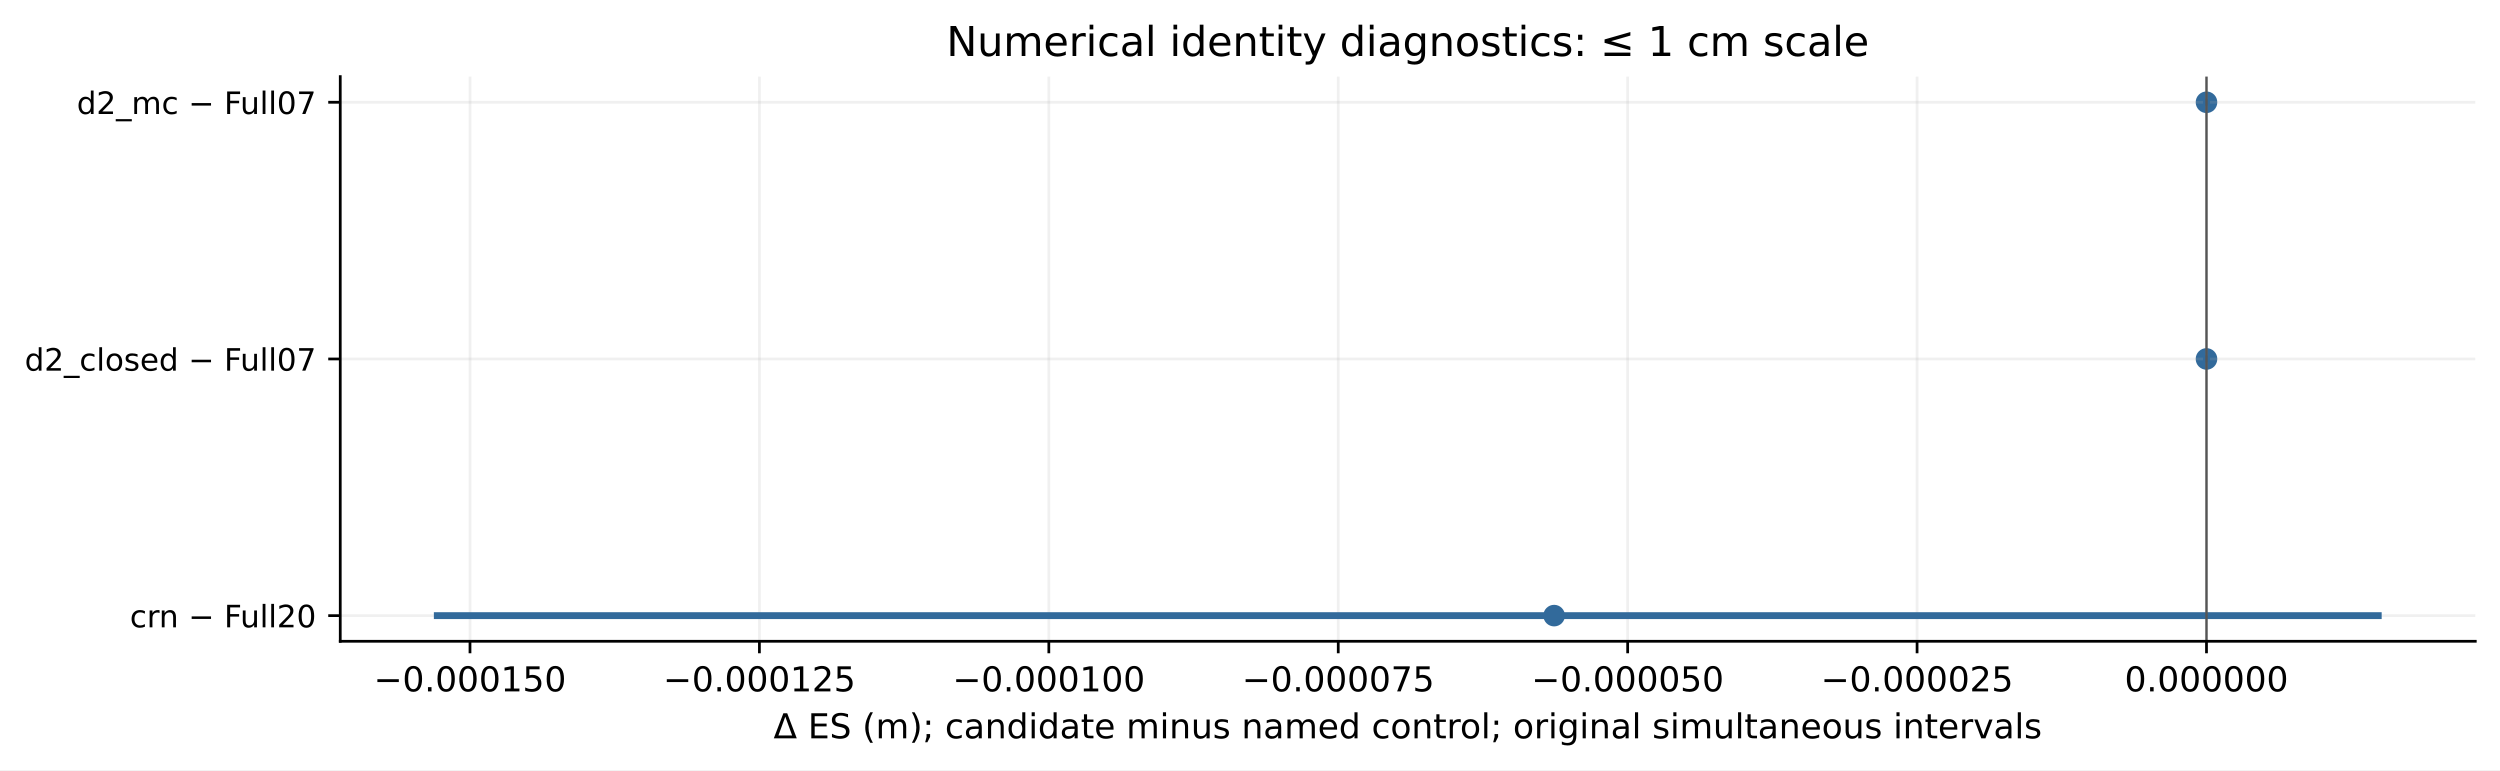
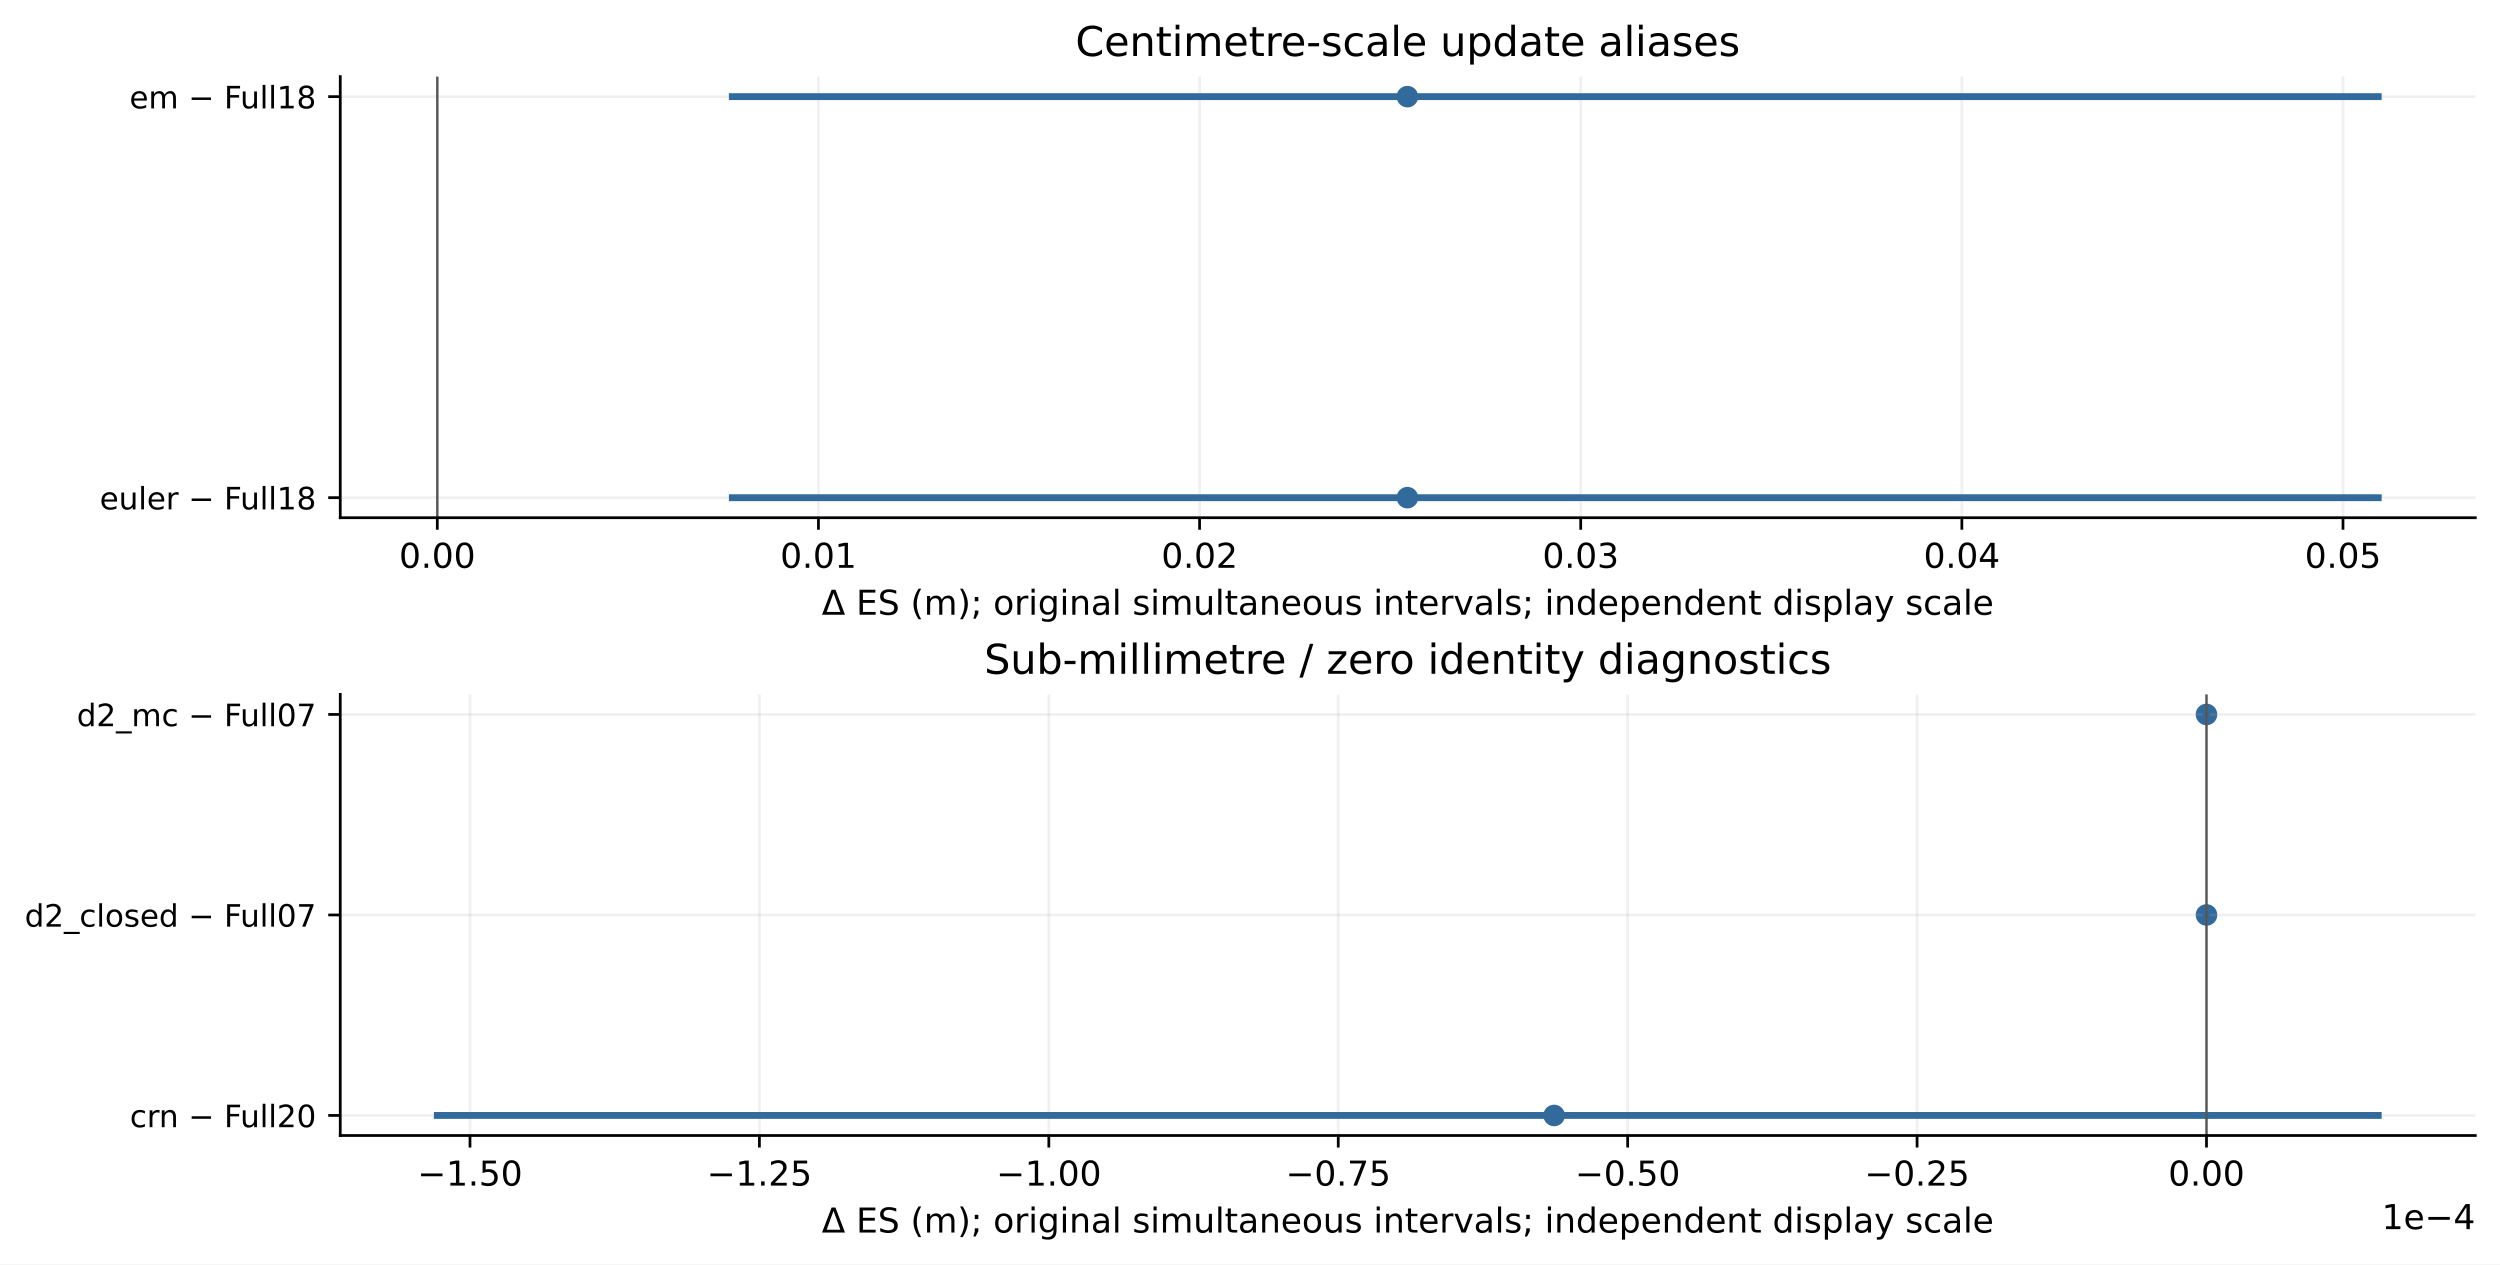
- <svg xmlns="http://www.w3.org/2000/svg" xmlns:xlink="http://www.w3.org/1999/xlink" width="728.4pt" height="224.4pt" viewBox="0 0 728.4 224.4" version="1.1">
+ <svg xmlns="http://www.w3.org/2000/svg" xmlns:xlink="http://www.w3.org/1999/xlink" width="728.4pt" height="368.4pt" viewBox="0 0 728.4 368.4" version="1.1">
  <defs>
    <style type="text/css">*{stroke-linejoin: round; stroke-linecap: butt}</style>
  </defs>
  <g id="figure_1">
    <g id="patch_1">
-       <path d="M 0 224.4  L 728.4 224.4  L 728.4 0  L 0 0  z " style="fill: #ffffff" />
+       <path d="M 0 368.4  L 728.4 368.4  L 728.4 0  L 0 0  z " style="fill: #ffffff" />
    </g>
    <g id="axes_1">
      <g id="patch_2">
-         <path d="M 99.136 186.843  L 721.2 186.843  L 721.2 22.318  L 99.136 22.318  z " style="fill: #ffffff" />
+         <path d="M 99.136 150.843  L 721.2 150.843  L 721.2 22.318  L 99.136 22.318  z " style="fill: #ffffff" />
      </g>
      <g id="PathCollection_1">
        <defs>
-           <path id="m7956ae5e12" d="M 0 2.646  C 0.702 2.646 1.375 2.367 1.871 1.871  C 2.367 1.375 2.646 0.702 2.646 0  C 2.646 -0.702 2.367 -1.375 1.871 -1.871  C 1.375 -2.367 0.702 -2.646 0 -2.646  C -0.702 -2.646 -1.375 -2.367 -1.871 -1.871  C -2.367 -1.375 -2.646 -0.702 -2.646 0  C -2.646 0.702 -2.367 1.375 -1.871 1.871  C -1.375 2.367 -0.702 2.646 0 2.646  z " style="stroke: #326a9b" />
+           <path id="m8e309187b2" d="M 0 2.646  C 0.702 2.646 1.375 2.367 1.871 1.871  C 2.367 1.375 2.646 0.702 2.646 0  C 2.646 -0.702 2.367 -1.375 1.871 -1.871  C 1.375 -2.367 0.702 -2.646 0 -2.646  C -0.702 -2.646 -1.375 -2.367 -1.871 -1.871  C -2.367 -1.375 -2.646 -0.702 -2.646 0  C -2.646 0.702 -2.367 1.375 -1.871 1.871  C -1.375 2.367 -0.702 2.646 0 2.646  z " style="stroke: #326a9b" />
        </defs>
-         <g clip-path="url(#p1e59a6b4f2)">
-           <use xlink:href="#m7956ae5e12" x="642.884" y="29.797" style="fill: #326a9b; stroke: #326a9b" />
+         <g clip-path="url(#p93a7ba38df)">
+           <use xlink:href="#m8e309187b2" x="410.061" y="28.16" style="fill: #326a9b; stroke: #326a9b" />
        </g>
      </g>
      <g id="PathCollection_2">
-         <g clip-path="url(#p1e59a6b4f2)">
-           <use xlink:href="#m7956ae5e12" x="642.884" y="104.581" style="fill: #326a9b; stroke: #326a9b" />
-         </g>
-       </g>
-       <g id="PathCollection_3">
-         <g clip-path="url(#p1e59a6b4f2)">
-           <use xlink:href="#m7956ae5e12" x="452.813" y="179.365" style="fill: #326a9b; stroke: #326a9b" />
+         <g clip-path="url(#p93a7ba38df)">
+           <use xlink:href="#m8e309187b2" x="410.061" y="145.001" style="fill: #326a9b; stroke: #326a9b" />
        </g>
      </g>
      <g id="matplotlib.axis_1">
        <g id="xtick_1">
          <g id="line2d_1">
-             <path d="M 136.937 186.843  L 136.937 22.318  " clip-path="url(#p1e59a6b4f2)" style="fill: none; stroke: #b0b0b0; stroke-opacity: 0.18; stroke-width: 0.8; stroke-linecap: square" />
+             <path d="M 127.412 150.843  L 127.412 22.318  " clip-path="url(#p93a7ba38df)" style="fill: none; stroke: #b0b0b0; stroke-opacity: 0.18; stroke-width: 0.8; stroke-linecap: square" />
          </g>
          <g id="line2d_2">
            <defs>
-               <path id="m132d7096d8" d="M 0 0  L 0 3.5  " style="stroke: #000000; stroke-width: 0.8" />
+               <path id="m74707979cb" d="M 0 0  L 0 3.5  " style="stroke: #000000; stroke-width: 0.8" />
            </defs>
            <g>
-               <use xlink:href="#m132d7096d8" x="136.937" y="186.843" style="stroke: #000000; stroke-width: 0.8" />
+               <use xlink:href="#m74707979cb" x="127.412" y="150.843" style="stroke: #000000; stroke-width: 0.8" />
            </g>
          </g>
          <g id="text_1">
-             <text style="font: 10px 'DejaVu Sans'; text-anchor: middle" x="136.937" y="201.442" transform="rotate(-0 136.9375 201.4417)">−0.000150</text>
+             <text style="font: 10px 'DejaVu Sans'; text-anchor: middle" x="127.412" y="165.442" transform="rotate(-0 127.4117 165.4417)">0.00</text>
          </g>
        </g>
        <g id="xtick_2">
          <g id="line2d_3">
-             <path d="M 221.262 186.843  L 221.262 22.318  " clip-path="url(#p1e59a6b4f2)" style="fill: none; stroke: #b0b0b0; stroke-opacity: 0.18; stroke-width: 0.8; stroke-linecap: square" />
+             <path d="M 238.46 150.843  L 238.46 22.318  " clip-path="url(#p93a7ba38df)" style="fill: none; stroke: #b0b0b0; stroke-opacity: 0.18; stroke-width: 0.8; stroke-linecap: square" />
          </g>
          <g id="line2d_4">
            <g>
-               <use xlink:href="#m132d7096d8" x="221.262" y="186.843" style="stroke: #000000; stroke-width: 0.8" />
+               <use xlink:href="#m74707979cb" x="238.46" y="150.843" style="stroke: #000000; stroke-width: 0.8" />
            </g>
          </g>
          <g id="text_2">
-             <text style="font: 10px 'DejaVu Sans'; text-anchor: middle" x="221.262" y="201.442" transform="rotate(-0 221.2619 201.4417)">−0.000125</text>
+             <text style="font: 10px 'DejaVu Sans'; text-anchor: middle" x="238.46" y="165.442" transform="rotate(-0 238.4602 165.4417)">0.01</text>
          </g>
        </g>
        <g id="xtick_3">
          <g id="line2d_5">
-             <path d="M 305.586 186.843  L 305.586 22.318  " clip-path="url(#p1e59a6b4f2)" style="fill: none; stroke: #b0b0b0; stroke-opacity: 0.18; stroke-width: 0.8; stroke-linecap: square" />
+             <path d="M 349.509 150.843  L 349.509 22.318  " clip-path="url(#p93a7ba38df)" style="fill: none; stroke: #b0b0b0; stroke-opacity: 0.18; stroke-width: 0.8; stroke-linecap: square" />
          </g>
          <g id="line2d_6">
            <g>
-               <use xlink:href="#m132d7096d8" x="305.586" y="186.843" style="stroke: #000000; stroke-width: 0.8" />
+               <use xlink:href="#m74707979cb" x="349.509" y="150.843" style="stroke: #000000; stroke-width: 0.8" />
            </g>
          </g>
          <g id="text_3">
-             <text style="font: 10px 'DejaVu Sans'; text-anchor: middle" x="305.586" y="201.442" transform="rotate(-0 305.5862 201.4417)">−0.000100</text>
+             <text style="font: 10px 'DejaVu Sans'; text-anchor: middle" x="349.509" y="165.442" transform="rotate(-0 349.5087 165.4417)">0.02</text>
          </g>
        </g>
        <g id="xtick_4">
          <g id="line2d_7">
-             <path d="M 389.911 186.843  L 389.911 22.318  " clip-path="url(#p1e59a6b4f2)" style="fill: none; stroke: #b0b0b0; stroke-opacity: 0.18; stroke-width: 0.8; stroke-linecap: square" />
+             <path d="M 460.557 150.843  L 460.557 22.318  " clip-path="url(#p93a7ba38df)" style="fill: none; stroke: #b0b0b0; stroke-opacity: 0.18; stroke-width: 0.8; stroke-linecap: square" />
          </g>
          <g id="line2d_8">
            <g>
-               <use xlink:href="#m132d7096d8" x="389.911" y="186.843" style="stroke: #000000; stroke-width: 0.8" />
+               <use xlink:href="#m74707979cb" x="460.557" y="150.843" style="stroke: #000000; stroke-width: 0.8" />
            </g>
          </g>
          <g id="text_4">
-             <text style="font: 10px 'DejaVu Sans'; text-anchor: middle" x="389.911" y="201.442" transform="rotate(-0 389.9106 201.4417)">−0.000075</text>
+             <text style="font: 10px 'DejaVu Sans'; text-anchor: middle" x="460.557" y="165.442" transform="rotate(-0 460.5572 165.4417)">0.03</text>
          </g>
        </g>
        <g id="xtick_5">
          <g id="line2d_9">
-             <path d="M 474.235 186.843  L 474.235 22.318  " clip-path="url(#p1e59a6b4f2)" style="fill: none; stroke: #b0b0b0; stroke-opacity: 0.18; stroke-width: 0.8; stroke-linecap: square" />
+             <path d="M 571.606 150.843  L 571.606 22.318  " clip-path="url(#p93a7ba38df)" style="fill: none; stroke: #b0b0b0; stroke-opacity: 0.18; stroke-width: 0.8; stroke-linecap: square" />
          </g>
          <g id="line2d_10">
            <g>
-               <use xlink:href="#m132d7096d8" x="474.235" y="186.843" style="stroke: #000000; stroke-width: 0.8" />
+               <use xlink:href="#m74707979cb" x="571.606" y="150.843" style="stroke: #000000; stroke-width: 0.8" />
            </g>
          </g>
          <g id="text_5">
-             <text style="font: 10px 'DejaVu Sans'; text-anchor: middle" x="474.235" y="201.442" transform="rotate(-0 474.235 201.4417)">−0.000050</text>
+             <text style="font: 10px 'DejaVu Sans'; text-anchor: middle" x="571.606" y="165.442" transform="rotate(-0 571.6057 165.4417)">0.04</text>
          </g>
        </g>
        <g id="xtick_6">
          <g id="line2d_11">
-             <path d="M 558.559 186.843  L 558.559 22.318  " clip-path="url(#p1e59a6b4f2)" style="fill: none; stroke: #b0b0b0; stroke-opacity: 0.18; stroke-width: 0.8; stroke-linecap: square" />
+             <path d="M 682.654 150.843  L 682.654 22.318  " clip-path="url(#p93a7ba38df)" style="fill: none; stroke: #b0b0b0; stroke-opacity: 0.18; stroke-width: 0.8; stroke-linecap: square" />
          </g>
          <g id="line2d_12">
            <g>
-               <use xlink:href="#m132d7096d8" x="558.559" y="186.843" style="stroke: #000000; stroke-width: 0.8" />
+               <use xlink:href="#m74707979cb" x="682.654" y="150.843" style="stroke: #000000; stroke-width: 0.8" />
            </g>
          </g>
          <g id="text_6">
-             <text style="font: 10px 'DejaVu Sans'; text-anchor: middle" x="558.559" y="201.442" transform="rotate(-0 558.5594 201.4417)">−0.000025</text>
-           </g>
-         </g>
-         <g id="xtick_7">
-           <g id="line2d_13">
-             <path d="M 642.884 186.843  L 642.884 22.318  " clip-path="url(#p1e59a6b4f2)" style="fill: none; stroke: #b0b0b0; stroke-opacity: 0.18; stroke-width: 0.8; stroke-linecap: square" />
-           </g>
-           <g id="line2d_14">
-             <g>
-               <use xlink:href="#m132d7096d8" x="642.884" y="186.843" style="stroke: #000000; stroke-width: 0.8" />
-             </g>
-           </g>
-           <g id="text_7">
-             <text style="font: 10px 'DejaVu Sans'; text-anchor: middle" x="642.884" y="201.442" transform="rotate(-0 642.8838 201.4417)">0.000000</text>
-           </g>
-         </g>
-         <g id="text_8">
-           <text style="font: 10px 'DejaVu Sans'; text-anchor: middle" x="410.168" y="215.12" transform="rotate(-0 410.1678 215.1198)">Δ ES (m); candidate minus named control; original simultaneous intervals</text>
+             <text style="font: 10px 'DejaVu Sans'; text-anchor: middle" x="682.654" y="165.442" transform="rotate(-0 682.6542 165.4417)">0.05</text>
+           </g>
+         </g>
+         <g id="text_7">
+           <text style="font: 10px 'DejaVu Sans'; text-anchor: middle" x="410.168" y="179.12" transform="rotate(-0 410.1678 179.1198)">Δ ES (m); original simultaneous intervals; independent display scale</text>
        </g>
      </g>
      <g id="matplotlib.axis_2">
        <g id="ytick_1">
+           <g id="line2d_13">
+             <path d="M 99.136 28.16  L 721.2 28.16  " clip-path="url(#p93a7ba38df)" style="fill: none; stroke: #b0b0b0; stroke-opacity: 0.18; stroke-width: 0.8; stroke-linecap: square" />
+           </g>
+           <g id="line2d_14">
+             <defs>
+               <path id="m964545b7ab" d="M 0 0  L -3.5 0  " style="stroke: #000000; stroke-width: 0.8" />
+             </defs>
+             <g>
+               <use xlink:href="#m964545b7ab" x="99.136" y="28.16" style="stroke: #000000; stroke-width: 0.8" />
+             </g>
+           </g>
+           <g id="text_8">
+             <text style="font: 9px 'DejaVu Sans'; text-anchor: end" x="92.136" y="31.579" transform="rotate(-0 92.13609 31.57947)">em − Full18</text>
+           </g>
+         </g>
+         <g id="ytick_2">
          <g id="line2d_15">
-             <path d="M 99.136 29.797  L 721.2 29.797  " clip-path="url(#p1e59a6b4f2)" style="fill: none; stroke: #b0b0b0; stroke-opacity: 0.18; stroke-width: 0.8; stroke-linecap: square" />
+             <path d="M 99.136 145.001  L 721.2 145.001  " clip-path="url(#p93a7ba38df)" style="fill: none; stroke: #b0b0b0; stroke-opacity: 0.18; stroke-width: 0.8; stroke-linecap: square" />
          </g>
          <g id="line2d_16">
-             <defs>
-               <path id="m3192197011" d="M 0 0  L -3.5 0  " style="stroke: #000000; stroke-width: 0.8" />
-             </defs>
-             <g>
-               <use xlink:href="#m3192197011" x="99.136" y="29.797" style="stroke: #000000; stroke-width: 0.8" />
+             <g>
+               <use xlink:href="#m964545b7ab" x="99.136" y="145.001" style="stroke: #000000; stroke-width: 0.8" />
            </g>
          </g>
          <g id="text_9">
-             <text style="font: 9px 'DejaVu Sans'; text-anchor: end" x="92.136" y="33.216" transform="rotate(-0 92.13609 33.21584)">d2_mc − Full07</text>
-           </g>
-         </g>
-         <g id="ytick_2">
-           <g id="line2d_17">
-             <path d="M 99.136 104.581  L 721.2 104.581  " clip-path="url(#p1e59a6b4f2)" style="fill: none; stroke: #b0b0b0; stroke-opacity: 0.18; stroke-width: 0.8; stroke-linecap: square" />
-           </g>
-           <g id="line2d_18">
-             <g>
-               <use xlink:href="#m3192197011" x="99.136" y="104.581" style="stroke: #000000; stroke-width: 0.8" />
-             </g>
-           </g>
-           <g id="text_10">
-             <text style="font: 9px 'DejaVu Sans'; text-anchor: end" x="92.136" y="108" transform="rotate(-0 92.13609 108)">d2_closed − Full07</text>
-           </g>
-         </g>
+             <text style="font: 9px 'DejaVu Sans'; text-anchor: end" x="92.136" y="148.421" transform="rotate(-0 92.13609 148.4205)">euler − Full18</text>
+           </g>
+         </g>
+       </g>
+       <g id="line2d_17">
+         <path d="M 213.372 28.16  L 692.924 28.16  " clip-path="url(#p93a7ba38df)" style="fill: none; stroke: #326a9b; stroke-width: 2; stroke-linecap: square" />
+       </g>
+       <g id="line2d_18">
+         <path d="M 213.372 145.001  L 692.924 145.001  " clip-path="url(#p93a7ba38df)" style="fill: none; stroke: #326a9b; stroke-width: 2; stroke-linecap: square" />
+       </g>
+       <g id="line2d_19">
+         <path d="M 127.412 150.843  L 127.412 22.318  " clip-path="url(#p93a7ba38df)" style="fill: none; stroke: #555555; stroke-width: 0.7; stroke-linecap: square" />
+       </g>
+       <g id="patch_3">
+         <path d="M 99.136 150.843  L 99.136 22.318  " style="fill: none; stroke: #000000; stroke-width: 0.8; stroke-linejoin: miter; stroke-linecap: square" />
+       </g>
+       <g id="patch_4">
+         <path d="M 99.136 150.843  L 721.2 150.843  " style="fill: none; stroke: #000000; stroke-width: 0.8; stroke-linejoin: miter; stroke-linecap: square" />
+       </g>
+       <g id="text_10">
+         <text style="font: 12px 'DejaVu Sans'; text-anchor: middle" x="410.168" y="16.318" transform="rotate(-0 410.1678 16.31812)">Centimetre-scale update aliases</text>
+       </g>
+     </g>
+     <g id="axes_2">
+       <g id="patch_5">
+         <path d="M 99.136 330.843  L 721.2 330.843  L 721.2 202.318  L 99.136 202.318  z " style="fill: #ffffff" />
+       </g>
+       <g id="PathCollection_3">
+         <g clip-path="url(#p4bb17dac20)">
+           <use xlink:href="#m8e309187b2" x="642.884" y="208.16" style="fill: #326a9b; stroke: #326a9b" />
+         </g>
+       </g>
+       <g id="PathCollection_4">
+         <g clip-path="url(#p4bb17dac20)">
+           <use xlink:href="#m8e309187b2" x="642.884" y="266.581" style="fill: #326a9b; stroke: #326a9b" />
+         </g>
+       </g>
+       <g id="PathCollection_5">
+         <g clip-path="url(#p4bb17dac20)">
+           <use xlink:href="#m8e309187b2" x="452.813" y="325.001" style="fill: #326a9b; stroke: #326a9b" />
+         </g>
+       </g>
+       <g id="matplotlib.axis_3">
+         <g id="xtick_7">
+           <g id="line2d_20">
+             <path d="M 136.937 330.843  L 136.937 202.318  " clip-path="url(#p4bb17dac20)" style="fill: none; stroke: #b0b0b0; stroke-opacity: 0.18; stroke-width: 0.8; stroke-linecap: square" />
+           </g>
+           <g id="line2d_21">
+             <g>
+               <use xlink:href="#m74707979cb" x="136.937" y="330.843" style="stroke: #000000; stroke-width: 0.8" />
+             </g>
+           </g>
+           <g id="text_11">
+             <text style="font: 10px 'DejaVu Sans'; text-anchor: middle" x="136.937" y="345.442" transform="rotate(-0 136.9375 345.4417)">−1.50</text>
+           </g>
+         </g>
+         <g id="xtick_8">
+           <g id="line2d_22">
+             <path d="M 221.262 330.843  L 221.262 202.318  " clip-path="url(#p4bb17dac20)" style="fill: none; stroke: #b0b0b0; stroke-opacity: 0.18; stroke-width: 0.8; stroke-linecap: square" />
+           </g>
+           <g id="line2d_23">
+             <g>
+               <use xlink:href="#m74707979cb" x="221.262" y="330.843" style="stroke: #000000; stroke-width: 0.8" />
+             </g>
+           </g>
+           <g id="text_12">
+             <text style="font: 10px 'DejaVu Sans'; text-anchor: middle" x="221.262" y="345.442" transform="rotate(-0 221.2619 345.4417)">−1.25</text>
+           </g>
+         </g>
+         <g id="xtick_9">
+           <g id="line2d_24">
+             <path d="M 305.586 330.843  L 305.586 202.318  " clip-path="url(#p4bb17dac20)" style="fill: none; stroke: #b0b0b0; stroke-opacity: 0.18; stroke-width: 0.8; stroke-linecap: square" />
+           </g>
+           <g id="line2d_25">
+             <g>
+               <use xlink:href="#m74707979cb" x="305.586" y="330.843" style="stroke: #000000; stroke-width: 0.8" />
+             </g>
+           </g>
+           <g id="text_13">
+             <text style="font: 10px 'DejaVu Sans'; text-anchor: middle" x="305.586" y="345.442" transform="rotate(-0 305.5862 345.4417)">−1.00</text>
+           </g>
+         </g>
+         <g id="xtick_10">
+           <g id="line2d_26">
+             <path d="M 389.911 330.843  L 389.911 202.318  " clip-path="url(#p4bb17dac20)" style="fill: none; stroke: #b0b0b0; stroke-opacity: 0.18; stroke-width: 0.8; stroke-linecap: square" />
+           </g>
+           <g id="line2d_27">
+             <g>
+               <use xlink:href="#m74707979cb" x="389.911" y="330.843" style="stroke: #000000; stroke-width: 0.8" />
+             </g>
+           </g>
+           <g id="text_14">
+             <text style="font: 10px 'DejaVu Sans'; text-anchor: middle" x="389.911" y="345.442" transform="rotate(-0 389.9106 345.4417)">−0.75</text>
+           </g>
+         </g>
+         <g id="xtick_11">
+           <g id="line2d_28">
+             <path d="M 474.235 330.843  L 474.235 202.318  " clip-path="url(#p4bb17dac20)" style="fill: none; stroke: #b0b0b0; stroke-opacity: 0.18; stroke-width: 0.8; stroke-linecap: square" />
+           </g>
+           <g id="line2d_29">
+             <g>
+               <use xlink:href="#m74707979cb" x="474.235" y="330.843" style="stroke: #000000; stroke-width: 0.8" />
+             </g>
+           </g>
+           <g id="text_15">
+             <text style="font: 10px 'DejaVu Sans'; text-anchor: middle" x="474.235" y="345.442" transform="rotate(-0 474.235 345.4417)">−0.50</text>
+           </g>
+         </g>
+         <g id="xtick_12">
+           <g id="line2d_30">
+             <path d="M 558.559 330.843  L 558.559 202.318  " clip-path="url(#p4bb17dac20)" style="fill: none; stroke: #b0b0b0; stroke-opacity: 0.18; stroke-width: 0.8; stroke-linecap: square" />
+           </g>
+           <g id="line2d_31">
+             <g>
+               <use xlink:href="#m74707979cb" x="558.559" y="330.843" style="stroke: #000000; stroke-width: 0.8" />
+             </g>
+           </g>
+           <g id="text_16">
+             <text style="font: 10px 'DejaVu Sans'; text-anchor: middle" x="558.559" y="345.442" transform="rotate(-0 558.5594 345.4417)">−0.25</text>
+           </g>
+         </g>
+         <g id="xtick_13">
+           <g id="line2d_32">
+             <path d="M 642.884 330.843  L 642.884 202.318  " clip-path="url(#p4bb17dac20)" style="fill: none; stroke: #b0b0b0; stroke-opacity: 0.18; stroke-width: 0.8; stroke-linecap: square" />
+           </g>
+           <g id="line2d_33">
+             <g>
+               <use xlink:href="#m74707979cb" x="642.884" y="330.843" style="stroke: #000000; stroke-width: 0.8" />
+             </g>
+           </g>
+           <g id="text_17">
+             <text style="font: 10px 'DejaVu Sans'; text-anchor: middle" x="642.884" y="345.442" transform="rotate(-0 642.8838 345.4417)">0.00</text>
+           </g>
+         </g>
+         <g id="text_18">
+           <text style="font: 10px 'DejaVu Sans'; text-anchor: middle" x="410.168" y="359.12" transform="rotate(-0 410.1678 359.1198)">Δ ES (m); original simultaneous intervals; independent display scale</text>
+         </g>
+         <g id="text_19">
+           <text style="font: 10px 'DejaVu Sans'; text-anchor: end" x="721.2" y="358.12" transform="rotate(-0 721.1995 358.1198)">1e−4</text>
+         </g>
+       </g>
+       <g id="matplotlib.axis_4">
        <g id="ytick_3">
-           <g id="line2d_19">
-             <path d="M 99.136 179.365  L 721.2 179.365  " clip-path="url(#p1e59a6b4f2)" style="fill: none; stroke: #b0b0b0; stroke-opacity: 0.18; stroke-width: 0.8; stroke-linecap: square" />
-           </g>
-           <g id="line2d_20">
-             <g>
-               <use xlink:href="#m3192197011" x="99.136" y="179.365" style="stroke: #000000; stroke-width: 0.8" />
-             </g>
-           </g>
-           <g id="text_11">
-             <text style="font: 9px 'DejaVu Sans'; text-anchor: end" x="92.136" y="182.784" transform="rotate(-0 92.13609 182.7842)">crn − Full20</text>
-           </g>
-         </g>
-       </g>
-       <g id="line2d_21">
-         <path d="M 642.884 29.797  L 642.884 29.797  " clip-path="url(#p1e59a6b4f2)" style="fill: none; stroke: #326a9b; stroke-width: 2; stroke-linecap: square" />
-       </g>
-       <g id="line2d_22">
-         <path d="M 642.884 104.581  L 642.884 104.581  " clip-path="url(#p1e59a6b4f2)" style="fill: none; stroke: #326a9b; stroke-width: 2; stroke-linecap: square" />
-       </g>
-       <g id="line2d_23">
-         <path d="M 127.412 179.365  L 692.924 179.365  " clip-path="url(#p1e59a6b4f2)" style="fill: none; stroke: #326a9b; stroke-width: 2; stroke-linecap: square" />
-       </g>
-       <g id="line2d_24">
-         <path d="M 642.884 186.843  L 642.884 22.318  " clip-path="url(#p1e59a6b4f2)" style="fill: none; stroke: #555555; stroke-width: 0.7; stroke-linecap: square" />
-       </g>
-       <g id="patch_3">
-         <path d="M 99.136 186.843  L 99.136 22.318  " style="fill: none; stroke: #000000; stroke-width: 0.8; stroke-linejoin: miter; stroke-linecap: square" />
-       </g>
-       <g id="patch_4">
-         <path d="M 99.136 186.843  L 721.2 186.843  " style="fill: none; stroke: #000000; stroke-width: 0.8; stroke-linejoin: miter; stroke-linecap: square" />
-       </g>
-       <g id="text_12">
-         <text style="font: 12px 'DejaVu Sans'; text-anchor: middle" x="410.168" y="16.318" transform="rotate(-0 410.1678 16.31812)">Numerical identity diagnostics: ≤ 1 cm scale</text>
+           <g id="line2d_34">
+             <path d="M 99.136 208.16  L 721.2 208.16  " clip-path="url(#p4bb17dac20)" style="fill: none; stroke: #b0b0b0; stroke-opacity: 0.18; stroke-width: 0.8; stroke-linecap: square" />
+           </g>
+           <g id="line2d_35">
+             <g>
+               <use xlink:href="#m964545b7ab" x="99.136" y="208.16" style="stroke: #000000; stroke-width: 0.8" />
+             </g>
+           </g>
+           <g id="text_20">
+             <text style="font: 9px 'DejaVu Sans'; text-anchor: end" x="92.136" y="211.579" transform="rotate(-0 92.13609 211.5795)">d2_mc − Full07</text>
+           </g>
+         </g>
+         <g id="ytick_4">
+           <g id="line2d_36">
+             <path d="M 99.136 266.581  L 721.2 266.581  " clip-path="url(#p4bb17dac20)" style="fill: none; stroke: #b0b0b0; stroke-opacity: 0.18; stroke-width: 0.8; stroke-linecap: square" />
+           </g>
+           <g id="line2d_37">
+             <g>
+               <use xlink:href="#m964545b7ab" x="99.136" y="266.581" style="stroke: #000000; stroke-width: 0.8" />
+             </g>
+           </g>
+           <g id="text_21">
+             <text style="font: 9px 'DejaVu Sans'; text-anchor: end" x="92.136" y="270" transform="rotate(-0 92.13609 270)">d2_closed − Full07</text>
+           </g>
+         </g>
+         <g id="ytick_5">
+           <g id="line2d_38">
+             <path d="M 99.136 325.001  L 721.2 325.001  " clip-path="url(#p4bb17dac20)" style="fill: none; stroke: #b0b0b0; stroke-opacity: 0.18; stroke-width: 0.8; stroke-linecap: square" />
+           </g>
+           <g id="line2d_39">
+             <g>
+               <use xlink:href="#m964545b7ab" x="99.136" y="325.001" style="stroke: #000000; stroke-width: 0.8" />
+             </g>
+           </g>
+           <g id="text_22">
+             <text style="font: 9px 'DejaVu Sans'; text-anchor: end" x="92.136" y="328.421" transform="rotate(-0 92.13609 328.4205)">crn − Full20</text>
+           </g>
+         </g>
+       </g>
+       <g id="line2d_40">
+         <path d="M 642.884 208.16  L 642.884 208.16  " clip-path="url(#p4bb17dac20)" style="fill: none; stroke: #326a9b; stroke-width: 2; stroke-linecap: square" />
+       </g>
+       <g id="line2d_41">
+         <path d="M 642.884 266.581  L 642.884 266.581  " clip-path="url(#p4bb17dac20)" style="fill: none; stroke: #326a9b; stroke-width: 2; stroke-linecap: square" />
+       </g>
+       <g id="line2d_42">
+         <path d="M 127.412 325.001  L 692.924 325.001  " clip-path="url(#p4bb17dac20)" style="fill: none; stroke: #326a9b; stroke-width: 2; stroke-linecap: square" />
+       </g>
+       <g id="line2d_43">
+         <path d="M 642.884 330.843  L 642.884 202.318  " clip-path="url(#p4bb17dac20)" style="fill: none; stroke: #555555; stroke-width: 0.7; stroke-linecap: square" />
+       </g>
+       <g id="patch_6">
+         <path d="M 99.136 330.843  L 99.136 202.318  " style="fill: none; stroke: #000000; stroke-width: 0.8; stroke-linejoin: miter; stroke-linecap: square" />
+       </g>
+       <g id="patch_7">
+         <path d="M 99.136 330.843  L 721.2 330.843  " style="fill: none; stroke: #000000; stroke-width: 0.8; stroke-linejoin: miter; stroke-linecap: square" />
+       </g>
+       <g id="text_23">
+         <text style="font: 12px 'DejaVu Sans'; text-anchor: middle" x="410.168" y="196.318" transform="rotate(-0 410.1678 196.3181)">Sub-millimetre / zero identity diagnostics</text>
      </g>
    </g>
  </g>
  <defs>
-     <clipPath id="p1e59a6b4f2">
-       <rect x="99.136" y="22.318" width="622.063" height="164.525" />
+     <clipPath id="p93a7ba38df">
+       <rect x="99.136" y="22.318" width="622.063" height="128.525" />
+     </clipPath>
+     <clipPath id="p4bb17dac20">
+       <rect x="99.136" y="202.318" width="622.063" height="128.525" />
    </clipPath>
  </defs>
</svg>
